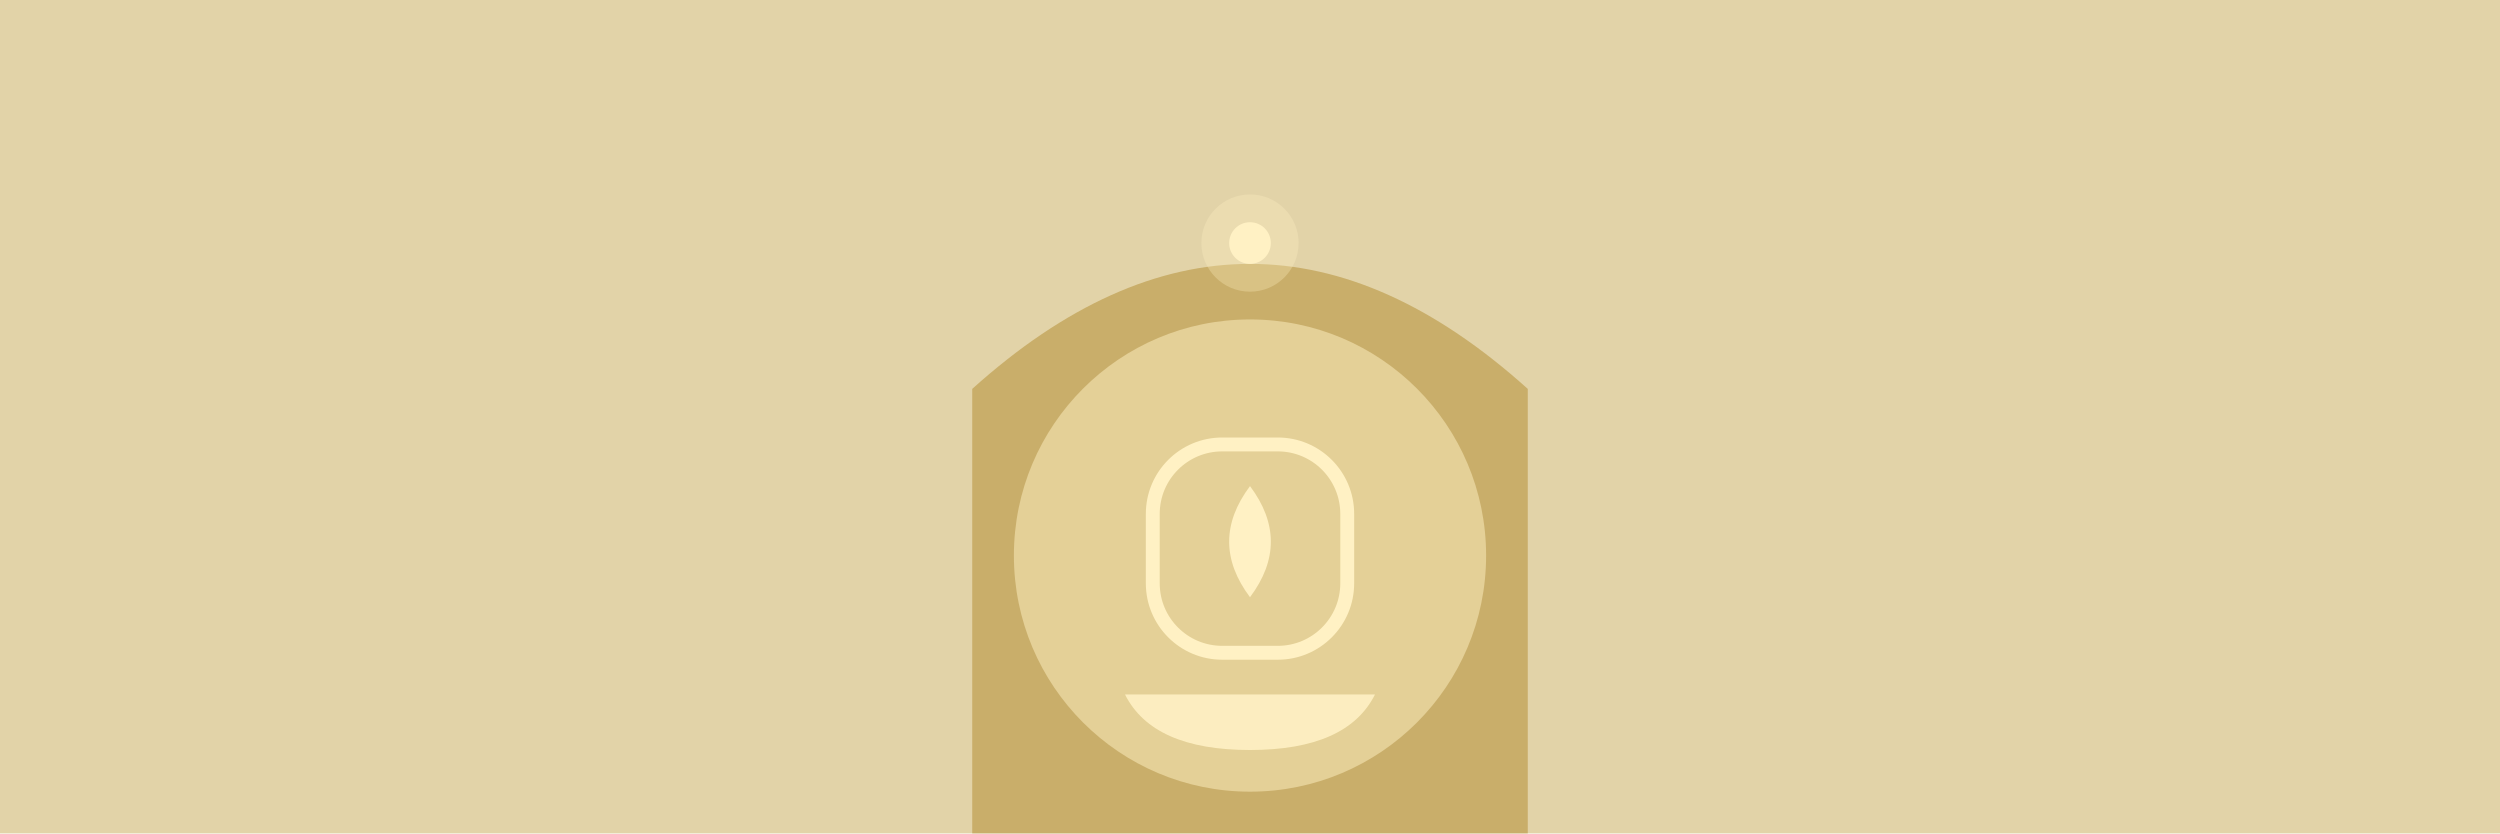
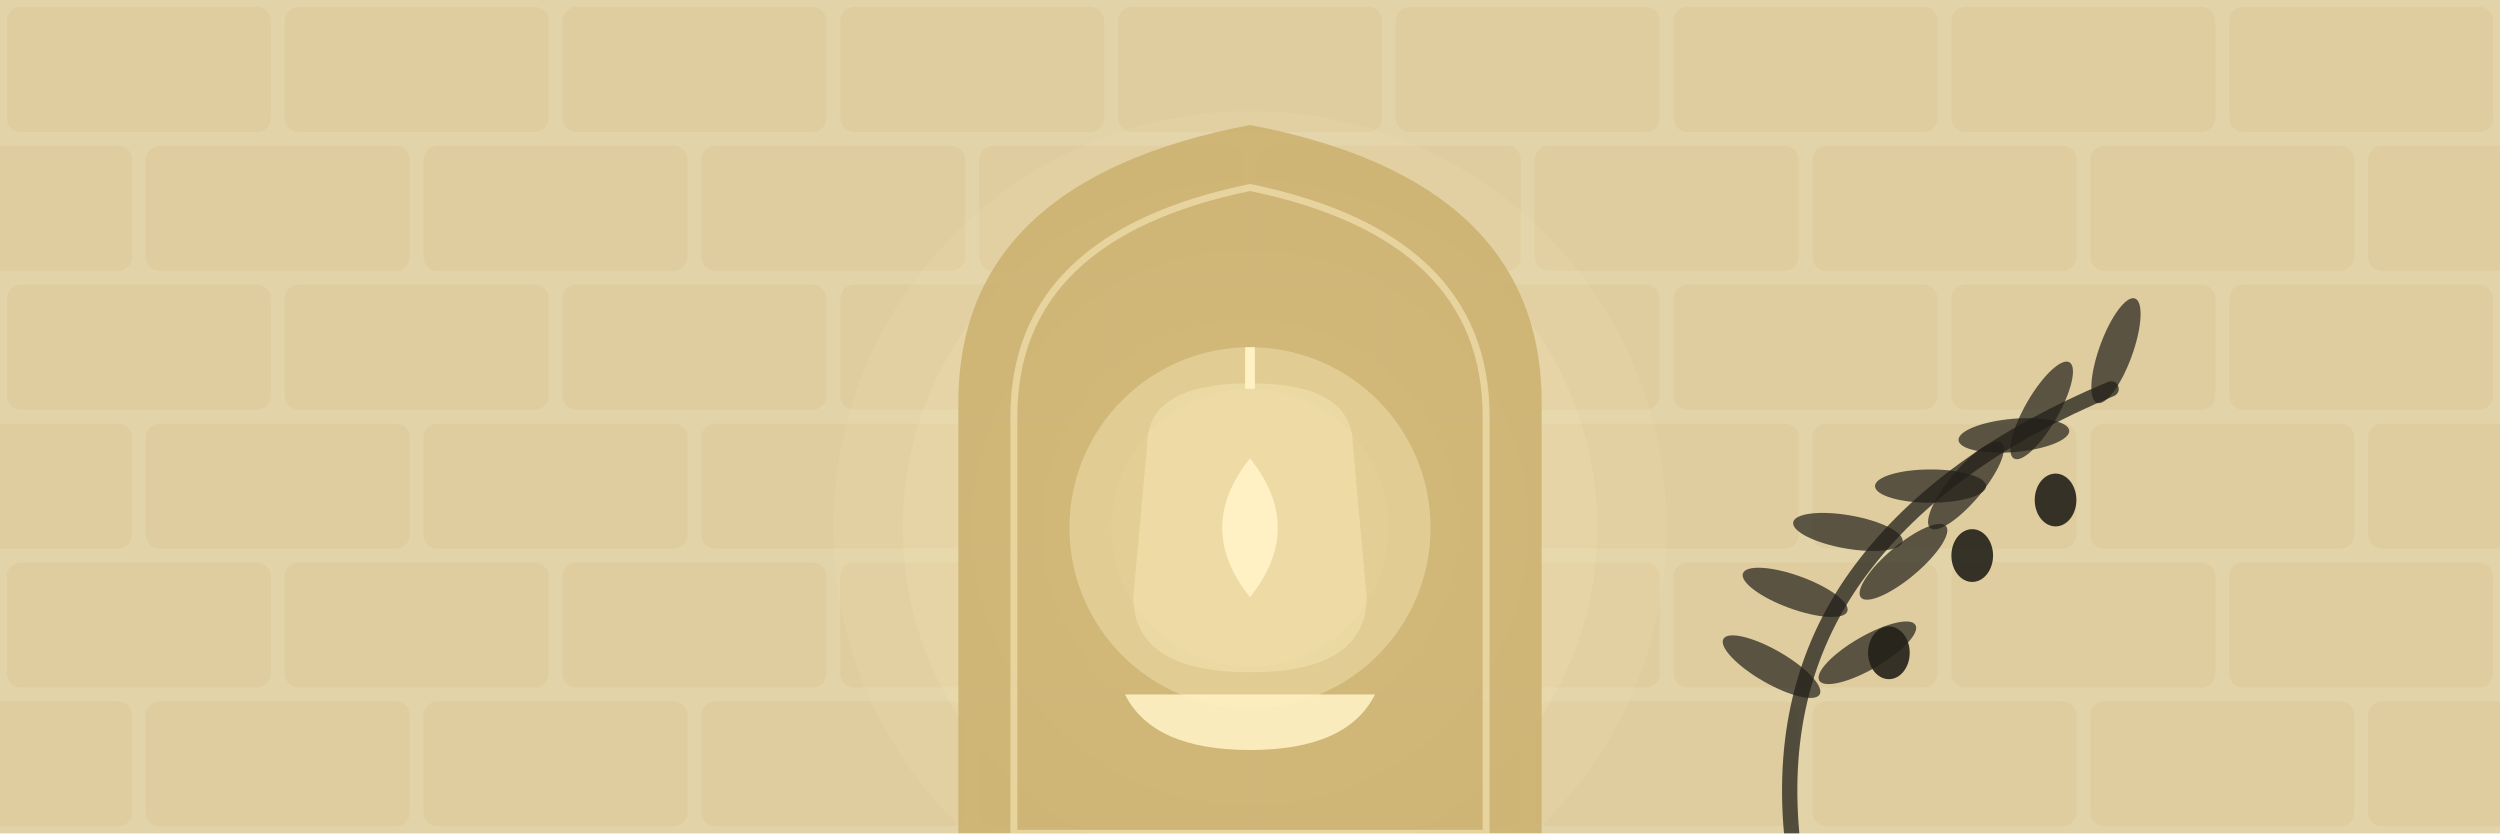
<svg xmlns="http://www.w3.org/2000/svg" width="720" height="240" viewBox="0 0 360 120" preserveAspectRatio="xMidYMax slice">
  <rect width="360" height="120" fill="#F3ECD6" />
  <rect width="360" height="120" fill="#E2D3A8" />
-   <path d="M140 120 V56 Q180 20 220 56 V120 Z" fill="#C9AE6A" />
-   <circle cx="180" cy="80" r="34" fill="#FFF1C4" opacity=".5" />
-   <rect x="166" y="64" width="28" height="30" rx="10" fill="none" stroke="#FFF1C4" stroke-width="2" />
-   <path d="M180 70 Q186 78 180 86 Q174 78 180 70 Z" fill="#FFF1C4" />
+   <rect x="1" y="1" width="38" height="18" rx="2" fill="#C9AE6A" opacity=".16" />
+   <rect x="41" y="1" width="38" height="18" rx="2" fill="#C9AE6A" opacity=".16" />
+   <rect x="81" y="1" width="38" height="18" rx="2" fill="#C9AE6A" opacity=".16" />
+   <rect x="121" y="1" width="38" height="18" rx="2" fill="#C9AE6A" opacity=".16" />
+   <rect x="161" y="1" width="38" height="18" rx="2" fill="#C9AE6A" opacity=".16" />
+   <rect x="201" y="1" width="38" height="18" rx="2" fill="#C9AE6A" opacity=".16" />
+   <rect x="241" y="1" width="38" height="18" rx="2" fill="#C9AE6A" opacity=".16" />
+   <rect x="281" y="1" width="38" height="18" rx="2" fill="#C9AE6A" opacity=".16" />
+   <rect x="321" y="1" width="38" height="18" rx="2" fill="#C9AE6A" opacity=".16" />
+   <rect x="361" y="1" width="38" height="18" rx="2" fill="#C9AE6A" opacity=".16" />
+   <rect x="-19" y="21" width="38" height="18" rx="2" fill="#C9AE6A" opacity=".16" />
+   <rect x="21" y="21" width="38" height="18" rx="2" fill="#C9AE6A" opacity=".16" />
+   <rect x="61" y="21" width="38" height="18" rx="2" fill="#C9AE6A" opacity=".16" />
+   <rect x="101" y="21" width="38" height="18" rx="2" fill="#C9AE6A" opacity=".16" />
+   <rect x="141" y="21" width="38" height="18" rx="2" fill="#C9AE6A" opacity=".16" />
+   <rect x="181" y="21" width="38" height="18" rx="2" fill="#C9AE6A" opacity=".16" />
+   <rect x="221" y="21" width="38" height="18" rx="2" fill="#C9AE6A" opacity=".16" />
+   <rect x="261" y="21" width="38" height="18" rx="2" fill="#C9AE6A" opacity=".16" />
+   <rect x="301" y="21" width="38" height="18" rx="2" fill="#C9AE6A" opacity=".16" />
+   <rect x="341" y="21" width="38" height="18" rx="2" fill="#C9AE6A" opacity=".16" />
+   <rect x="1" y="41" width="38" height="18" rx="2" fill="#C9AE6A" opacity=".16" />
+   <rect x="41" y="41" width="38" height="18" rx="2" fill="#C9AE6A" opacity=".16" />
+   <rect x="81" y="41" width="38" height="18" rx="2" fill="#C9AE6A" opacity=".16" />
+   <rect x="121" y="41" width="38" height="18" rx="2" fill="#C9AE6A" opacity=".16" />
+   <rect x="161" y="41" width="38" height="18" rx="2" fill="#C9AE6A" opacity=".16" />
+   <rect x="201" y="41" width="38" height="18" rx="2" fill="#C9AE6A" opacity=".16" />
+   <rect x="241" y="41" width="38" height="18" rx="2" fill="#C9AE6A" opacity=".16" />
+   <rect x="281" y="41" width="38" height="18" rx="2" fill="#C9AE6A" opacity=".16" />
+   <rect x="321" y="41" width="38" height="18" rx="2" fill="#C9AE6A" opacity=".16" />
+   <rect x="361" y="41" width="38" height="18" rx="2" fill="#C9AE6A" opacity=".16" />
+   <rect x="-19" y="61" width="38" height="18" rx="2" fill="#C9AE6A" opacity=".16" />
+   <rect x="21" y="61" width="38" height="18" rx="2" fill="#C9AE6A" opacity=".16" />
+   <rect x="61" y="61" width="38" height="18" rx="2" fill="#C9AE6A" opacity=".16" />
+   <rect x="101" y="61" width="38" height="18" rx="2" fill="#C9AE6A" opacity=".16" />
+   <rect x="141" y="61" width="38" height="18" rx="2" fill="#C9AE6A" opacity=".16" />
+   <rect x="181" y="61" width="38" height="18" rx="2" fill="#C9AE6A" opacity=".16" />
+   <rect x="221" y="61" width="38" height="18" rx="2" fill="#C9AE6A" opacity=".16" />
+   <rect x="261" y="61" width="38" height="18" rx="2" fill="#C9AE6A" opacity=".16" />
+   <rect x="301" y="61" width="38" height="18" rx="2" fill="#C9AE6A" opacity=".16" />
+   <rect x="341" y="61" width="38" height="18" rx="2" fill="#C9AE6A" opacity=".16" />
+   <rect x="1" y="81" width="38" height="18" rx="2" fill="#C9AE6A" opacity=".16" />
+   <rect x="41" y="81" width="38" height="18" rx="2" fill="#C9AE6A" opacity=".16" />
+   <rect x="81" y="81" width="38" height="18" rx="2" fill="#C9AE6A" opacity=".16" />
+   <rect x="121" y="81" width="38" height="18" rx="2" fill="#C9AE6A" opacity=".16" />
+   <rect x="161" y="81" width="38" height="18" rx="2" fill="#C9AE6A" opacity=".16" />
+   <rect x="201" y="81" width="38" height="18" rx="2" fill="#C9AE6A" opacity=".16" />
+   <rect x="241" y="81" width="38" height="18" rx="2" fill="#C9AE6A" opacity=".16" />
+   <rect x="281" y="81" width="38" height="18" rx="2" fill="#C9AE6A" opacity=".16" />
+   <rect x="321" y="81" width="38" height="18" rx="2" fill="#C9AE6A" opacity=".16" />
+   <rect x="361" y="81" width="38" height="18" rx="2" fill="#C9AE6A" opacity=".16" />
+   <rect x="-19" y="101" width="38" height="18" rx="2" fill="#C9AE6A" opacity=".16" />
+   <rect x="21" y="101" width="38" height="18" rx="2" fill="#C9AE6A" opacity=".16" />
+   <rect x="61" y="101" width="38" height="18" rx="2" fill="#C9AE6A" opacity=".16" />
+   <rect x="101" y="101" width="38" height="18" rx="2" fill="#C9AE6A" opacity=".16" />
+   <rect x="141" y="101" width="38" height="18" rx="2" fill="#C9AE6A" opacity=".16" />
+   <rect x="181" y="101" width="38" height="18" rx="2" fill="#C9AE6A" opacity=".16" />
+   <rect x="221" y="101" width="38" height="18" rx="2" fill="#C9AE6A" opacity=".16" />
+   <rect x="261" y="101" width="38" height="18" rx="2" fill="#C9AE6A" opacity=".16" />
+   <rect x="301" y="101" width="38" height="18" rx="2" fill="#C9AE6A" opacity=".16" />
+   <rect x="341" y="101" width="38" height="18" rx="2" fill="#C9AE6A" opacity=".16" />
+   <circle cx="180" cy="76" r="60.0" fill="#FFF1C4" opacity="0.080" />
+   <circle cx="180" cy="76" r="50.0" fill="#FFF1C4" opacity="0.136" />
+   <circle cx="180" cy="76" r="40.0" fill="#FFF1C4" opacity="0.192" />
+   <circle cx="180" cy="76" r="30.0" fill="#FFF1C4" opacity="0.248" />
+   <circle cx="180" cy="76" r="20" fill="#FFF1C4" />
+   <path d="M138 120 V58 Q138 26 180 18 Q222 26 222 58 V120 Z" fill="#C9AE6A" opacity=".8" />
+   <path d="M146 120 V60 Q146 34 180 27 Q214 34 214 60 V120 Z" fill="none" stroke="#FFF1C4" stroke-width="1" opacity=".5" />
+   <circle cx="180" cy="76" r="26" fill="#FFF1C4" opacity=".35" />
+   <path d="M180 50 L180 56" stroke="#FFF1C4" stroke-width="1.4" />
+   <path d="M166 64 Q166 56 180 56 Q194 56 194 64 L196 86 Q196 96 180 96 Q164 96 164 86 Z" fill="#FFF1C4" opacity=".35" stroke="#FFF1C4" stroke-width="1.6" />
+   <path d="M180 66 Q188 76 180 86 Q172 76 180 66 Z" fill="#FFF1C4" />
  <path d="M162 100 H198 Q194 108 180 108 Q166 108 162 100 Z" fill="#FFF1C4" opacity=".9" />
-   <circle cx="180" cy="35" r="7" fill="#FFF1C4" opacity=".3" />
-   <circle cx="180" cy="35" r="3" fill="#FFF1C4" />
+   <path d="M258 120 Q256 98 268 82 Q280 66 304 56" stroke="#222019" stroke-width="2.2" fill="none" stroke-linecap="round" opacity=".75" />
+   <ellipse cx="255.1" cy="96.0" rx="8" ry="2.4" transform="rotate(210 255.1 96.0)" fill="#222019" opacity=".7" />
+   <ellipse cx="268.9" cy="94.0" rx="8" ry="2.4" transform="rotate(330 268.9 94.0)" fill="#222019" opacity=".7" />
+   <ellipse cx="258.5" cy="85.3" rx="8" ry="2.4" transform="rotate(200 258.5 85.3)" fill="#222019" opacity=".7" />
+   <ellipse cx="274.1" cy="80.9" rx="8" ry="2.4" transform="rotate(320 274.1 80.9)" fill="#222019" opacity=".7" />
+   <ellipse cx="266.1" cy="76.6" rx="8" ry="2.4" transform="rotate(190 266.1 76.6)" fill="#222019" opacity=".7" />
+   <ellipse cx="283.1" cy="69.9" rx="8" ry="2.4" transform="rotate(310 283.1 69.9)" fill="#222019" opacity=".7" />
+   <ellipse cx="278.0" cy="70.0" rx="8" ry="2.4" transform="rotate(180 278.0 70.0)" fill="#222019" opacity=".7" />
+   <ellipse cx="294.0" cy="59.1" rx="8" ry="2.4" transform="rotate(300 294.0 59.1)" fill="#222019" opacity=".7" />
+   <ellipse cx="290.0" cy="62.7" rx="8" ry="2.4" transform="rotate(175 290.0 62.7)" fill="#222019" opacity=".7" />
+   <ellipse cx="304.7" cy="50.5" rx="8" ry="2.4" transform="rotate(290 304.7 50.5)" fill="#222019" opacity=".7" />
+   <ellipse cx="272" cy="94" rx="3" ry="3.8" fill="#222019" opacity=".9" />
+   <ellipse cx="284" cy="80" rx="3" ry="3.8" fill="#222019" opacity=".9" />
+   <ellipse cx="296" cy="72" rx="3" ry="3.8" fill="#222019" opacity=".9" />
</svg>
